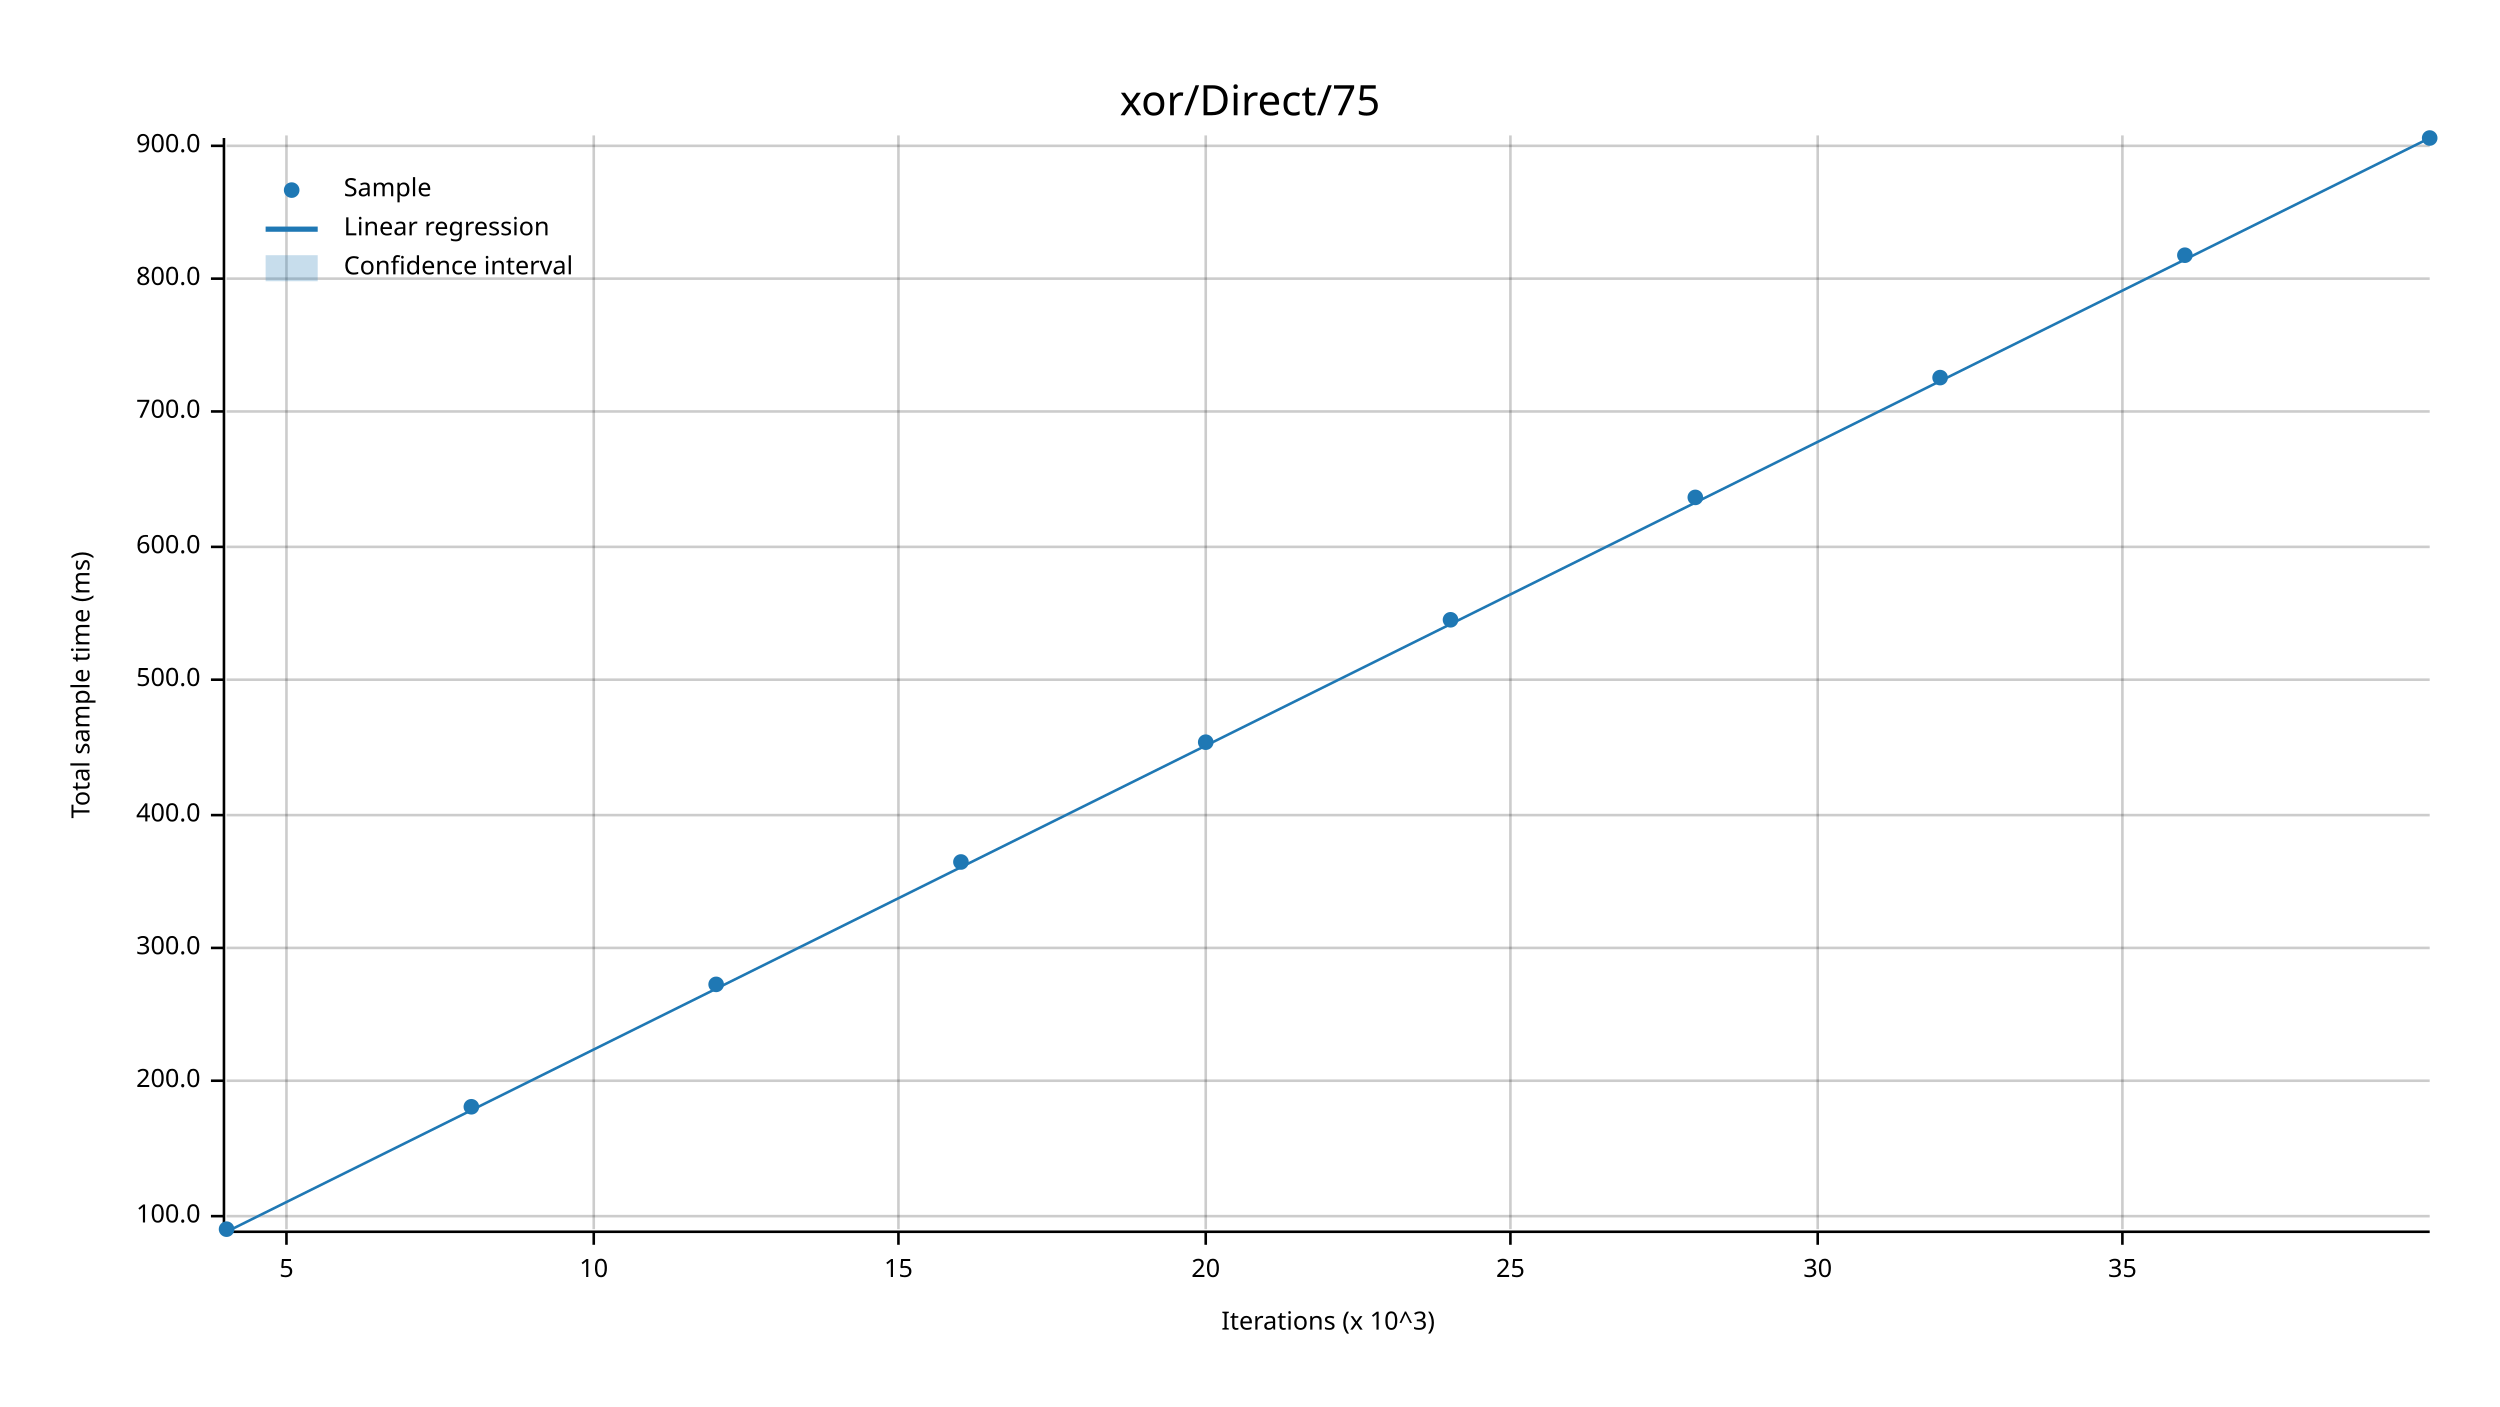
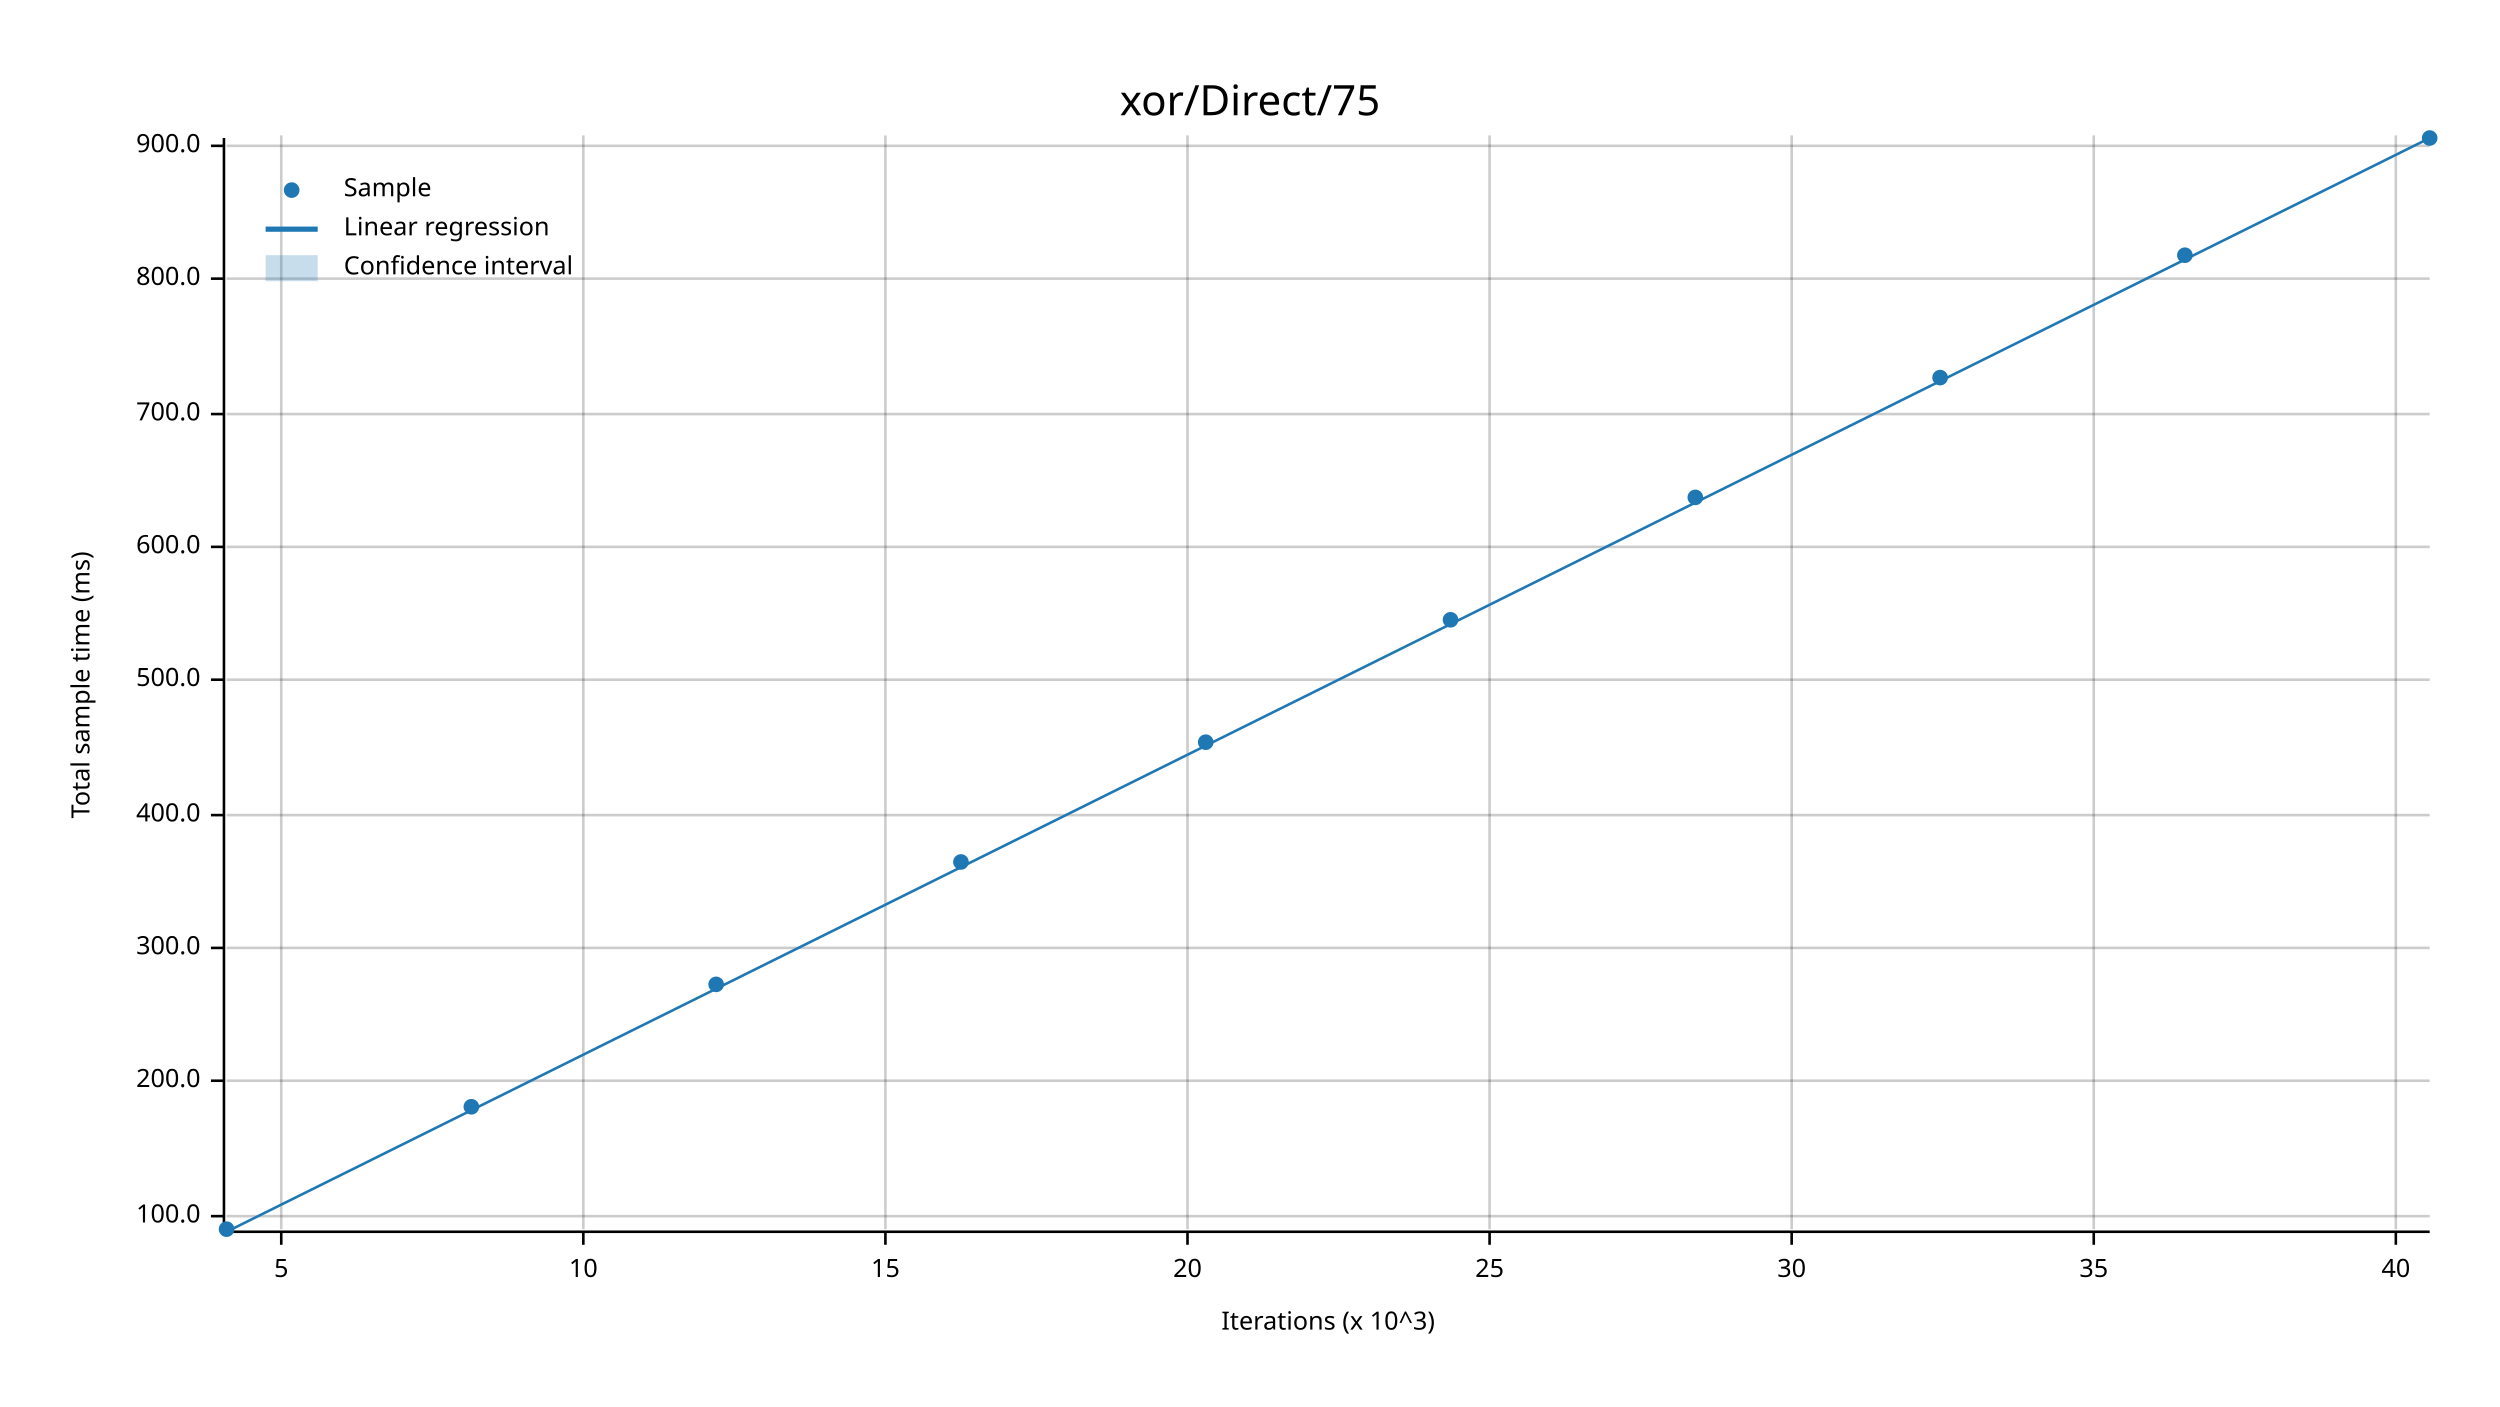
<svg xmlns="http://www.w3.org/2000/svg" width="960" height="540" viewBox="0 0 960 540">
  <text x="480" y="32" dy="0.76em" text-anchor="middle" font-family="sans-serif" font-size="16.129" opacity="1" fill="#000000">
xor/Direct/75
</text>
  <text x="27" y="263" dy="0.76em" text-anchor="middle" font-family="sans-serif" font-size="9.677" opacity="1" fill="#000000" transform="rotate(270, 27, 263)">
Total sample time (ms)
</text>
  <text x="510" y="513" dy="-0.5ex" text-anchor="middle" font-family="sans-serif" font-size="9.677" opacity="1" fill="#000000">
Iterations (x 10^3)
</text>
-   <line opacity="0.2" stroke="#000000" stroke-width="1" x1="110" y1="472" x2="110" y2="52" />
-   <line opacity="0.2" stroke="#000000" stroke-width="1" x1="228" y1="472" x2="228" y2="52" />
-   <line opacity="0.2" stroke="#000000" stroke-width="1" x1="345" y1="472" x2="345" y2="52" />
-   <line opacity="0.2" stroke="#000000" stroke-width="1" x1="463" y1="472" x2="463" y2="52" />
-   <line opacity="0.2" stroke="#000000" stroke-width="1" x1="580" y1="472" x2="580" y2="52" />
-   <line opacity="0.2" stroke="#000000" stroke-width="1" x1="698" y1="472" x2="698" y2="52" />
-   <line opacity="0.2" stroke="#000000" stroke-width="1" x1="815" y1="472" x2="815" y2="52" />
+   <line opacity="0.2" stroke="#000000" stroke-width="1" x1="108" y1="472" x2="108" y2="52" />
+   <line opacity="0.2" stroke="#000000" stroke-width="1" x1="224" y1="472" x2="224" y2="52" />
+   <line opacity="0.2" stroke="#000000" stroke-width="1" x1="340" y1="472" x2="340" y2="52" />
+   <line opacity="0.2" stroke="#000000" stroke-width="1" x1="456" y1="472" x2="456" y2="52" />
+   <line opacity="0.2" stroke="#000000" stroke-width="1" x1="572" y1="472" x2="572" y2="52" />
+   <line opacity="0.2" stroke="#000000" stroke-width="1" x1="688" y1="472" x2="688" y2="52" />
+   <line opacity="0.2" stroke="#000000" stroke-width="1" x1="804" y1="472" x2="804" y2="52" />
+   <line opacity="0.2" stroke="#000000" stroke-width="1" x1="920" y1="472" x2="920" y2="52" />
  <line opacity="0.2" stroke="#000000" stroke-width="1" x1="87" y1="467" x2="933" y2="467" />
  <line opacity="0.2" stroke="#000000" stroke-width="1" x1="87" y1="415" x2="933" y2="415" />
  <line opacity="0.2" stroke="#000000" stroke-width="1" x1="87" y1="364" x2="933" y2="364" />
  <line opacity="0.2" stroke="#000000" stroke-width="1" x1="87" y1="313" x2="933" y2="313" />
  <line opacity="0.2" stroke="#000000" stroke-width="1" x1="87" y1="261" x2="933" y2="261" />
  <line opacity="0.2" stroke="#000000" stroke-width="1" x1="87" y1="210" x2="933" y2="210" />
-   <line opacity="0.2" stroke="#000000" stroke-width="1" x1="87" y1="158" x2="933" y2="158" />
+   <line opacity="0.2" stroke="#000000" stroke-width="1" x1="87" y1="159" x2="933" y2="159" />
  <line opacity="0.2" stroke="#000000" stroke-width="1" x1="87" y1="107" x2="933" y2="107" />
  <line opacity="0.2" stroke="#000000" stroke-width="1" x1="87" y1="56" x2="933" y2="56" />
  <polyline fill="none" opacity="1" stroke="#000000" stroke-width="1" points="86,53 86,473 " />
  <text x="77" y="467" dy="0.5ex" text-anchor="end" font-family="sans-serif" font-size="9.677" opacity="1" fill="#000000">
100.0
</text>
  <polyline fill="none" opacity="1" stroke="#000000" stroke-width="1" points="81,467 86,467 " />
  <text x="77" y="415" dy="0.5ex" text-anchor="end" font-family="sans-serif" font-size="9.677" opacity="1" fill="#000000">
200.0
</text>
  <polyline fill="none" opacity="1" stroke="#000000" stroke-width="1" points="81,415 86,415 " />
  <text x="77" y="364" dy="0.5ex" text-anchor="end" font-family="sans-serif" font-size="9.677" opacity="1" fill="#000000">
300.0
</text>
  <polyline fill="none" opacity="1" stroke="#000000" stroke-width="1" points="81,364 86,364 " />
  <text x="77" y="313" dy="0.5ex" text-anchor="end" font-family="sans-serif" font-size="9.677" opacity="1" fill="#000000">
400.0
</text>
  <polyline fill="none" opacity="1" stroke="#000000" stroke-width="1" points="81,313 86,313 " />
  <text x="77" y="261" dy="0.5ex" text-anchor="end" font-family="sans-serif" font-size="9.677" opacity="1" fill="#000000">
500.0
</text>
  <polyline fill="none" opacity="1" stroke="#000000" stroke-width="1" points="81,261 86,261 " />
  <text x="77" y="210" dy="0.5ex" text-anchor="end" font-family="sans-serif" font-size="9.677" opacity="1" fill="#000000">
600.0
</text>
  <polyline fill="none" opacity="1" stroke="#000000" stroke-width="1" points="81,210 86,210 " />
-   <text x="77" y="158" dy="0.5ex" text-anchor="end" font-family="sans-serif" font-size="9.677" opacity="1" fill="#000000">
+   <text x="77" y="159" dy="0.5ex" text-anchor="end" font-family="sans-serif" font-size="9.677" opacity="1" fill="#000000">
700.0
</text>
-   <polyline fill="none" opacity="1" stroke="#000000" stroke-width="1" points="81,158 86,158 " />
+   <polyline fill="none" opacity="1" stroke="#000000" stroke-width="1" points="81,159 86,159 " />
  <text x="77" y="107" dy="0.5ex" text-anchor="end" font-family="sans-serif" font-size="9.677" opacity="1" fill="#000000">
800.0
</text>
  <polyline fill="none" opacity="1" stroke="#000000" stroke-width="1" points="81,107 86,107 " />
  <text x="77" y="56" dy="0.5ex" text-anchor="end" font-family="sans-serif" font-size="9.677" opacity="1" fill="#000000">
900.0
</text>
  <polyline fill="none" opacity="1" stroke="#000000" stroke-width="1" points="81,56 86,56 " />
  <polyline fill="none" opacity="1" stroke="#000000" stroke-width="1" points="87,473 933,473 " />
-   <text x="110" y="483" dy="0.76em" text-anchor="middle" font-family="sans-serif" font-size="9.677" opacity="1" fill="#000000">
+   <text x="108" y="483" dy="0.76em" text-anchor="middle" font-family="sans-serif" font-size="9.677" opacity="1" fill="#000000">
5
</text>
-   <polyline fill="none" opacity="1" stroke="#000000" stroke-width="1" points="110,473 110,478 " />
-   <text x="228" y="483" dy="0.76em" text-anchor="middle" font-family="sans-serif" font-size="9.677" opacity="1" fill="#000000">
+   <polyline fill="none" opacity="1" stroke="#000000" stroke-width="1" points="108,473 108,478 " />
+   <text x="224" y="483" dy="0.76em" text-anchor="middle" font-family="sans-serif" font-size="9.677" opacity="1" fill="#000000">
10
</text>
-   <polyline fill="none" opacity="1" stroke="#000000" stroke-width="1" points="228,473 228,478 " />
-   <text x="345" y="483" dy="0.76em" text-anchor="middle" font-family="sans-serif" font-size="9.677" opacity="1" fill="#000000">
+   <polyline fill="none" opacity="1" stroke="#000000" stroke-width="1" points="224,473 224,478 " />
+   <text x="340" y="483" dy="0.76em" text-anchor="middle" font-family="sans-serif" font-size="9.677" opacity="1" fill="#000000">
15
</text>
-   <polyline fill="none" opacity="1" stroke="#000000" stroke-width="1" points="345,473 345,478 " />
-   <text x="463" y="483" dy="0.76em" text-anchor="middle" font-family="sans-serif" font-size="9.677" opacity="1" fill="#000000">
+   <polyline fill="none" opacity="1" stroke="#000000" stroke-width="1" points="340,473 340,478 " />
+   <text x="456" y="483" dy="0.76em" text-anchor="middle" font-family="sans-serif" font-size="9.677" opacity="1" fill="#000000">
20
</text>
-   <polyline fill="none" opacity="1" stroke="#000000" stroke-width="1" points="463,473 463,478 " />
-   <text x="580" y="483" dy="0.76em" text-anchor="middle" font-family="sans-serif" font-size="9.677" opacity="1" fill="#000000">
+   <polyline fill="none" opacity="1" stroke="#000000" stroke-width="1" points="456,473 456,478 " />
+   <text x="572" y="483" dy="0.76em" text-anchor="middle" font-family="sans-serif" font-size="9.677" opacity="1" fill="#000000">
25
</text>
-   <polyline fill="none" opacity="1" stroke="#000000" stroke-width="1" points="580,473 580,478 " />
-   <text x="698" y="483" dy="0.76em" text-anchor="middle" font-family="sans-serif" font-size="9.677" opacity="1" fill="#000000">
+   <polyline fill="none" opacity="1" stroke="#000000" stroke-width="1" points="572,473 572,478 " />
+   <text x="688" y="483" dy="0.76em" text-anchor="middle" font-family="sans-serif" font-size="9.677" opacity="1" fill="#000000">
30
</text>
-   <polyline fill="none" opacity="1" stroke="#000000" stroke-width="1" points="698,473 698,478 " />
-   <text x="815" y="483" dy="0.76em" text-anchor="middle" font-family="sans-serif" font-size="9.677" opacity="1" fill="#000000">
+   <polyline fill="none" opacity="1" stroke="#000000" stroke-width="1" points="688,473 688,478 " />
+   <text x="804" y="483" dy="0.76em" text-anchor="middle" font-family="sans-serif" font-size="9.677" opacity="1" fill="#000000">
35
</text>
-   <polyline fill="none" opacity="1" stroke="#000000" stroke-width="1" points="815,473 815,478 " />
+   <polyline fill="none" opacity="1" stroke="#000000" stroke-width="1" points="804,473 804,478 " />
+   <text x="920" y="483" dy="0.76em" text-anchor="middle" font-family="sans-serif" font-size="9.677" opacity="1" fill="#000000">
+ 40
+ </text>
+   <polyline fill="none" opacity="1" stroke="#000000" stroke-width="1" points="920,473 920,478 " />
  <circle cx="87" cy="472" r="3" opacity="1" fill="#1F78B4" stroke="none" stroke-width="1" />
  <circle cx="181" cy="425" r="3" opacity="1" fill="#1F78B4" stroke="none" stroke-width="1" />
  <circle cx="275" cy="378" r="3" opacity="1" fill="#1F78B4" stroke="none" stroke-width="1" />
  <circle cx="369" cy="331" r="3" opacity="1" fill="#1F78B4" stroke="none" stroke-width="1" />
  <circle cx="463" cy="285" r="3" opacity="1" fill="#1F78B4" stroke="none" stroke-width="1" />
  <circle cx="557" cy="238" r="3" opacity="1" fill="#1F78B4" stroke="none" stroke-width="1" />
  <circle cx="651" cy="191" r="3" opacity="1" fill="#1F78B4" stroke="none" stroke-width="1" />
  <circle cx="745" cy="145" r="3" opacity="1" fill="#1F78B4" stroke="none" stroke-width="1" />
  <circle cx="839" cy="98" r="3" opacity="1" fill="#1F78B4" stroke="none" stroke-width="1" />
  <circle cx="933" cy="53" r="3" opacity="1" fill="#1F78B4" stroke="none" stroke-width="1" />
  <polyline fill="none" opacity="1" stroke="#1F78B4" stroke-width="1" points="87,473 933,53 " />
  <polygon opacity="0.25" fill="#1F78B4" points="87,473 933,53 933,53 " />
  <text x="132" y="68" dy="0.76em" text-anchor="start" font-family="sans-serif" font-size="9.677" opacity="1" fill="#000000">
Sample
</text>
  <text x="132" y="83" dy="0.76em" text-anchor="start" font-family="sans-serif" font-size="9.677" opacity="1" fill="#000000">
Linear regression
</text>
  <text x="132" y="98" dy="0.76em" text-anchor="start" font-family="sans-serif" font-size="9.677" opacity="1" fill="#000000">
Confidence interval
</text>
  <circle cx="112" cy="73" r="3" opacity="1" fill="#1F78B4" stroke="none" stroke-width="1" />
  <polyline fill="none" opacity="1" stroke="#1F78B4" stroke-width="2" points="102,88 122,88 " />
  <rect x="102" y="98" width="20" height="10" opacity="0.25" fill="#1F78B4" stroke="none" />
</svg>
